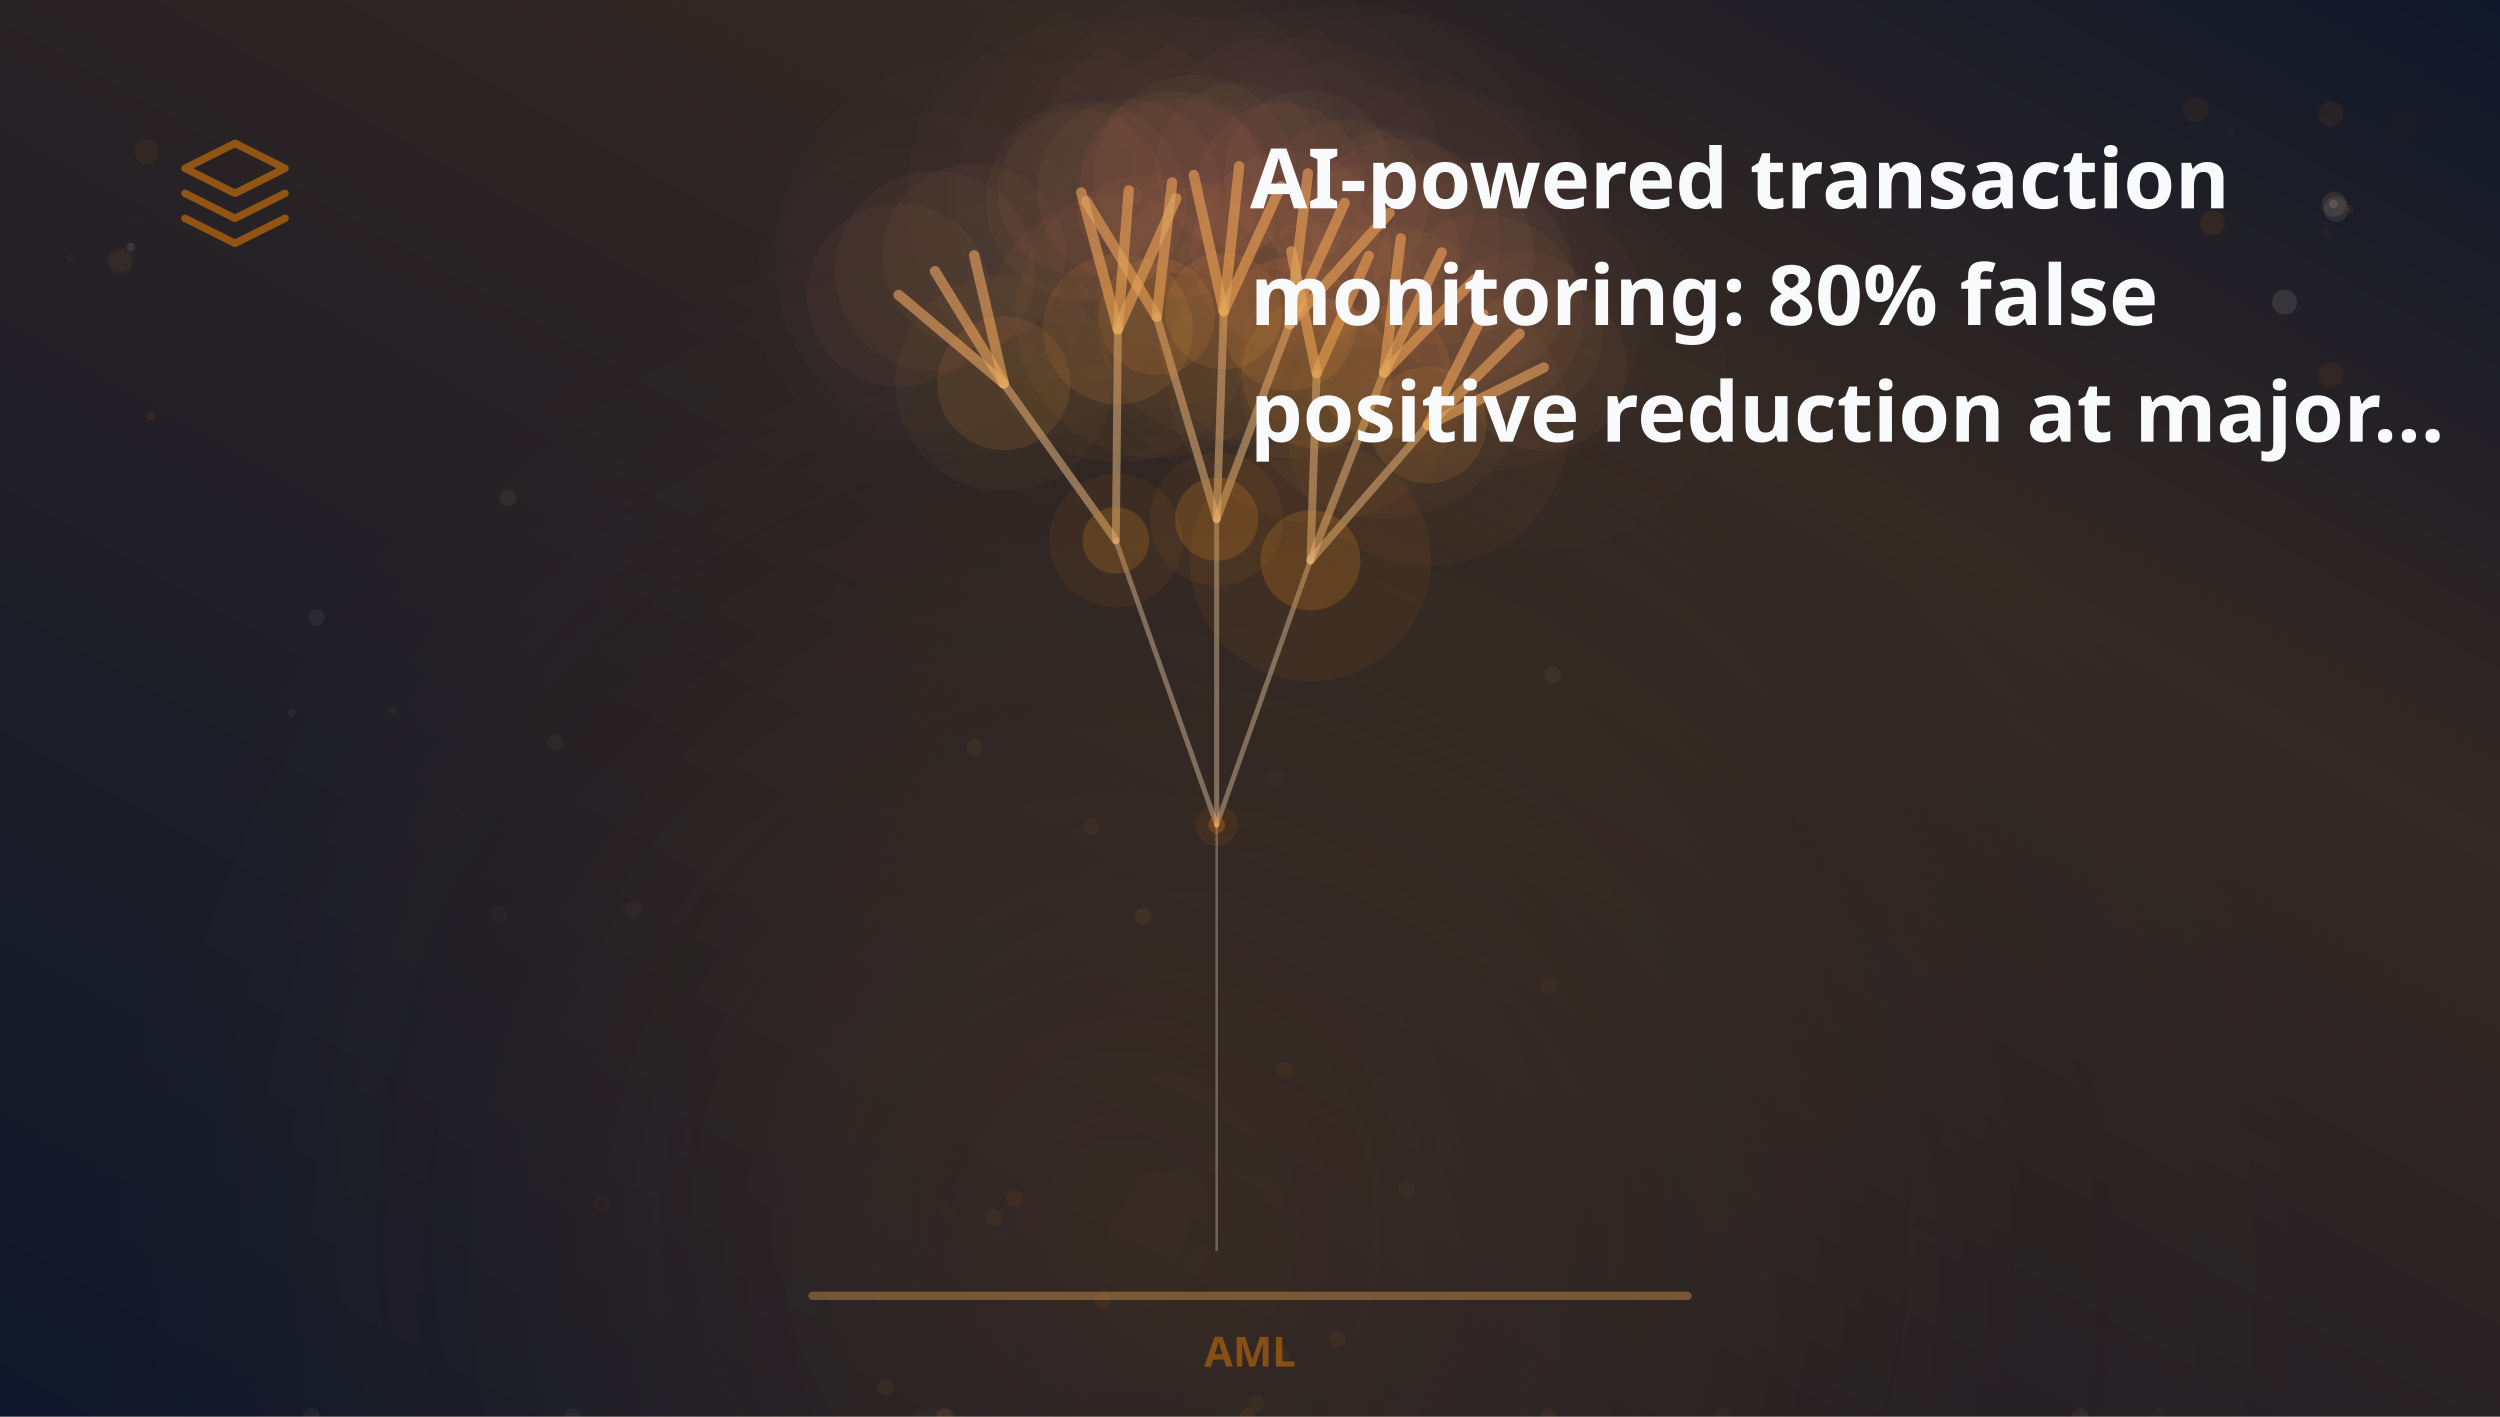
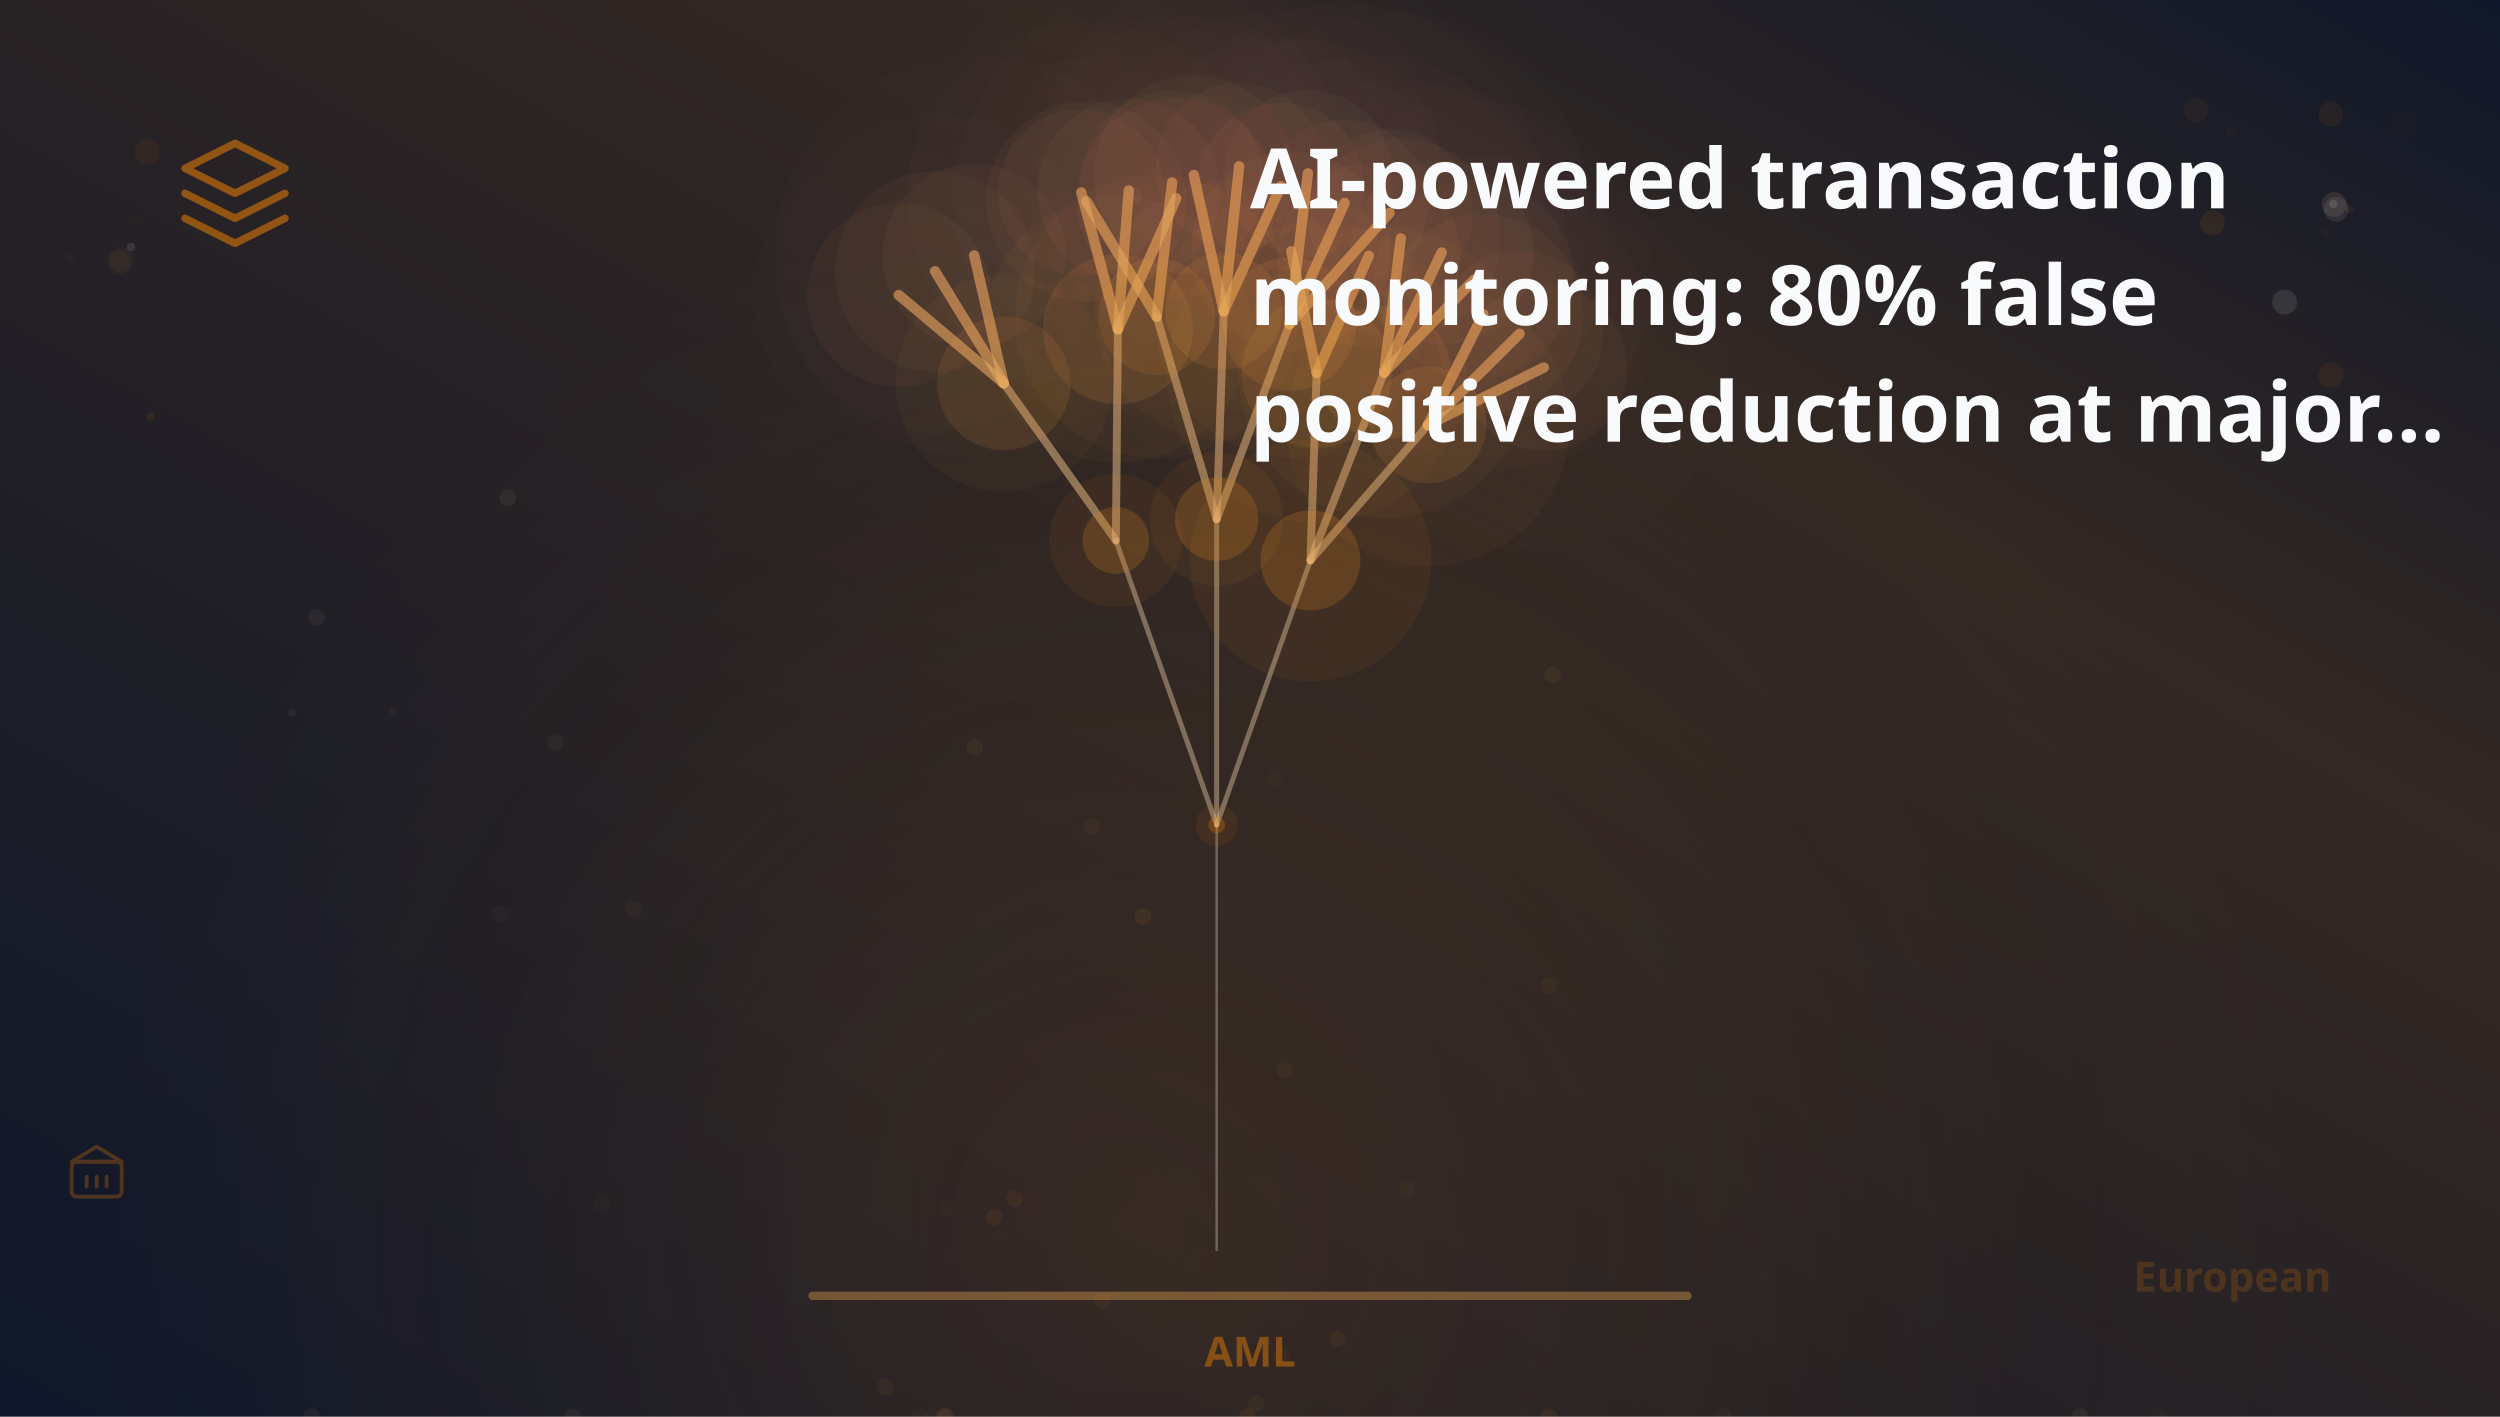
<svg xmlns="http://www.w3.org/2000/svg" width="600" height="340" viewBox="0 0 600 340">
  <defs>
    <linearGradient id="bg-blog/202" x1="0" y1="1" x2="1" y2="0">
      <stop offset="0" stop-color="#0f172a" />
      <stop offset="0.4" stop-color="#232026" />
      <stop offset="0.7" stop-color="#332823" />
      <stop offset="1" stop-color="#0f172a" />
    </linearGradient>
  </defs>
  <rect width="600" height="340" fill="url(#bg-blog/202)" />
  <circle cx="559.4" cy="27.4" r="3" fill="#d97706" opacity="0.08" />
  <circle cx="94.3" cy="170.6" r="1" fill="#d97706" opacity="0.06" />
  <circle cx="560.4" cy="49.1" r="3" fill="#d97706" opacity="0.06" />
  <circle cx="70.0" cy="171.0" r="1" fill="#ffffff" opacity="0.04" />
  <circle cx="28.7" cy="63.1" r="3" fill="#d97706" opacity="0.04" />
  <circle cx="-4.8" cy="55.9" r="1" fill="#ffffff" opacity="0.10" />
  <circle cx="560.1" cy="49.0" r="3" fill="#ffffff" opacity="0.06" />
  <circle cx="31.4" cy="59.3" r="1" fill="#ffffff" opacity="0.10" />
  <circle cx="548.3" cy="72.5" r="3" fill="#ffffff" opacity="0.10" />
  <circle cx="32.3" cy="53.1" r="1" fill="#d97706" opacity="0.02" />
  <circle cx="527.0" cy="26.4" r="3" fill="#d97706" opacity="0.06" />
  <circle cx="558.2" cy="55.9" r="1" fill="#d97706" opacity="0.04" />
  <circle cx="28.9" cy="62.0" r="3" fill="#d97706" opacity="0.02" />
  <circle cx="560.0" cy="49.0" r="1" fill="#ffffff" opacity="0.08" />
  <circle cx="576.8" cy="29.8" r="3" fill="#d97706" opacity="0.02" />
  <circle cx="564.0" cy="50.2" r="1" fill="#d97706" opacity="0.08" />
  <circle cx="559.4" cy="90.0" r="3" fill="#d97706" opacity="0.08" />
  <circle cx="535.1" cy="31.6" r="1" fill="#d97706" opacity="0.04" />
  <circle cx="531.0" cy="53.5" r="3" fill="#d97706" opacity="0.10" />
  <circle cx="36.1" cy="100.0" r="1" fill="#d97706" opacity="0.10" />
  <circle cx="35.2" cy="36.4" r="3" fill="#d97706" opacity="0.06" />
  <circle cx="16.9" cy="61.9" r="1" fill="#ffffff" opacity="0.02" />
  <circle cx="560.7" cy="50.2" r="3" fill="#ffffff" opacity="0.08" />
  <circle cx="560.0" cy="49.0" r="1" fill="#ffffff" opacity="0.04" />
  <circle cx="29.1" cy="62.4" r="3" fill="#ffffff" opacity="0.02" />
  <defs>
    <radialGradient id="flood-blog/202-0" cx="50%" cy="50%">
      <stop offset="0" stop-color="#b6660c" stop-opacity="0.07" />
      <stop offset="1" stop-color="#b6660c" stop-opacity="0" />
    </radialGradient>
  </defs>
  <circle cx="289" cy="304" r="271" fill="url(#flood-blog/202-0)" />
  <defs>
    <radialGradient id="flood-blog/202-1" cx="50%" cy="50%">
      <stop offset="0" stop-color="#bc690b" stop-opacity="0.10" />
      <stop offset="1" stop-color="#bc690b" stop-opacity="0" />
    </radialGradient>
  </defs>
  <circle cx="270" cy="293" r="216" fill="url(#flood-blog/202-1)" />
  <circle cx="212.5" cy="332.9" r="2" fill="#df8e30" opacity="0.07" />
  <circle cx="365.4" cy="340.0" r="2" fill="#e9b374" opacity="0.01" />
  <circle cx="499.2" cy="340.0" r="2" fill="#eab375" opacity="0.07" />
  <circle cx="137.4" cy="340.0" r="2" fill="#ecbb82" opacity="0.06" />
  <circle cx="413.5" cy="340.0" r="2" fill="#e29945" opacity="0.04" />
  <circle cx="257.4" cy="30.2" r="2" fill="#ecbb82" opacity="0.01" />
  <circle cx="272.1" cy="46.8" r="2" fill="#ecbb82" opacity="0.07" />
  <circle cx="321.0" cy="321.3" r="2" fill="#db8017" opacity="0.07" />
  <circle cx="518.2" cy="340.0" r="2" fill="#ecbb82" opacity="0.02" />
  <circle cx="119.9" cy="219.4" r="2" fill="#e7aa64" opacity="0.03" />
  <circle cx="423.8" cy="307.1" r="2" fill="#e39a47" opacity="0.01" />
  <circle cx="308.3" cy="257.0" r="2" fill="#dc831c" opacity="0.05" />
  <circle cx="152.1" cy="218.3" r="2" fill="#e5a356" opacity="0.04" />
  <circle cx="74.7" cy="340.0" r="2" fill="#ebb87e" opacity="0.06" />
  <circle cx="226.8" cy="290.0" r="2" fill="#de8826" opacity="0.03" />
  <circle cx="372.7" cy="161.9" r="2" fill="#e5a255" opacity="0.07" />
  <circle cx="243.5" cy="287.7" r="2" fill="#dc841e" opacity="0.07" />
  <circle cx="201.8" cy="141.9" r="2" fill="#e6a860" opacity="0.01" />
  <circle cx="133.3" cy="178.2" r="2" fill="#e8ad69" opacity="0.04" />
  <circle cx="259.3" cy="70.3" r="2" fill="#eab679" opacity="0.03" />
  <circle cx="261.9" cy="198.4" r="2" fill="#e1933a" opacity="0.05" />
  <circle cx="405.4" cy="340.0" r="2" fill="#e6a65d" opacity="0.01" />
  <circle cx="337.7" cy="285.4" r="2" fill="#dc841d" opacity="0.04" />
  <circle cx="238.6" cy="292.2" r="2" fill="#dd8520" opacity="0.07" />
  <circle cx="346.4" cy="274.7" r="2" fill="#dd8723" opacity="0.01" />
  <circle cx="306.1" cy="186.9" r="2" fill="#e1963e" opacity="0.03" />
  <circle cx="371.8" cy="236.5" r="2" fill="#e09238" opacity="0.05" />
  <circle cx="307.6" cy="325.6" r="2" fill="#db7f14" opacity="0.06" />
  <circle cx="226.5" cy="340.0" r="2" fill="#ecbb82" opacity="0.06" />
  <circle cx="227.0" cy="340.0" r="2" fill="#df8c2d" opacity="0.08" />
  <circle cx="240.1" cy="296.5" r="2" fill="#dc851f" opacity="0.01" />
  <circle cx="223.7" cy="340.0" r="2" fill="#e49e4e" opacity="0.03" />
  <circle cx="264.6" cy="312.2" r="2" fill="#db7f14" opacity="0.06" />
  <circle cx="371.7" cy="340.0" r="2" fill="#e29945" opacity="0.07" />
  <circle cx="299.4" cy="340.0" r="2" fill="#dd8724" opacity="0.08" />
  <circle cx="233.9" cy="179.3" r="2" fill="#e39b48" opacity="0.06" />
  <circle cx="220.7" cy="340.0" r="2" fill="#e1963e" opacity="0.03" />
  <circle cx="301.5" cy="336.8" r="2" fill="#db8118" opacity="0.06" />
  <circle cx="274.3" cy="219.9" r="2" fill="#df8d2e" opacity="0.08" />
  <circle cx="121.9" cy="119.5" r="2" fill="#ebba81" opacity="0.07" />
  <circle cx="76.0" cy="148.2" r="2" fill="#ecbb82" opacity="0.06" />
  <circle cx="144.4" cy="288.9" r="2" fill="#e49f4f" opacity="0.03" />
  <line x1="292.0" y1="300.0" x2="292.0" y2="198.0" stroke="#f9ead9" stroke-width="0.6" opacity="0.30" stroke-linecap="round" />
  <line x1="292.0" y1="198.0" x2="267.8" y2="129.7" stroke="#f3d6b4" stroke-width="1.2" opacity="0.40" stroke-linecap="round" />
  <line x1="267.8" y1="129.7" x2="240.9" y2="92.0" stroke="#edc18e" stroke-width="1.9" opacity="0.50" stroke-linecap="round" />
  <line x1="240.9" y1="92.0" x2="215.7" y2="70.8" stroke="#e8ad69" stroke-width="2.5" opacity="0.60" stroke-linecap="round" />
  <line x1="240.9" y1="92.0" x2="224.4" y2="65.1" stroke="#e8ad69" stroke-width="2.5" opacity="0.60" stroke-linecap="round" />
  <line x1="240.9" y1="92.0" x2="233.8" y2="61.3" stroke="#e8ad69" stroke-width="2.5" opacity="0.60" stroke-linecap="round" />
  <line x1="267.8" y1="129.7" x2="268.3" y2="79.0" stroke="#edc18e" stroke-width="1.9" opacity="0.50" stroke-linecap="round" />
  <line x1="268.3" y1="79.0" x2="259.5" y2="46.2" stroke="#e8ad69" stroke-width="2.5" opacity="0.60" stroke-linecap="round" />
  <line x1="268.3" y1="79.0" x2="270.9" y2="45.7" stroke="#e8ad69" stroke-width="2.5" opacity="0.60" stroke-linecap="round" />
  <line x1="268.3" y1="79.0" x2="282.3" y2="47.6" stroke="#e8ad69" stroke-width="2.5" opacity="0.60" stroke-linecap="round" />
  <line x1="292.0" y1="198.0" x2="292.0" y2="124.6" stroke="#f3d6b4" stroke-width="1.2" opacity="0.40" stroke-linecap="round" />
  <line x1="292.0" y1="124.6" x2="277.6" y2="76.0" stroke="#edc18e" stroke-width="1.9" opacity="0.50" stroke-linecap="round" />
  <line x1="277.6" y1="76.0" x2="260.7" y2="48.3" stroke="#e8ad69" stroke-width="2.5" opacity="0.60" stroke-linecap="round" />
  <line x1="277.6" y1="76.0" x2="281.3" y2="43.8" stroke="#e8ad69" stroke-width="2.5" opacity="0.60" stroke-linecap="round" />
  <line x1="292.0" y1="124.6" x2="293.7" y2="74.7" stroke="#edc18e" stroke-width="1.9" opacity="0.50" stroke-linecap="round" />
  <line x1="293.7" y1="74.7" x2="286.5" y2="42.0" stroke="#e8ad69" stroke-width="2.5" opacity="0.60" stroke-linecap="round" />
  <line x1="293.7" y1="74.7" x2="297.4" y2="39.9" stroke="#e8ad69" stroke-width="2.5" opacity="0.60" stroke-linecap="round" />
  <line x1="293.7" y1="74.7" x2="307.4" y2="44.7" stroke="#e8ad69" stroke-width="2.5" opacity="0.60" stroke-linecap="round" />
  <line x1="292.0" y1="124.6" x2="309.5" y2="77.8" stroke="#edc18e" stroke-width="1.9" opacity="0.50" stroke-linecap="round" />
  <line x1="309.5" y1="77.8" x2="313.9" y2="41.6" stroke="#e8ad69" stroke-width="2.5" opacity="0.60" stroke-linecap="round" />
  <line x1="309.5" y1="77.8" x2="322.7" y2="48.7" stroke="#e8ad69" stroke-width="2.5" opacity="0.60" stroke-linecap="round" />
  <line x1="309.5" y1="77.8" x2="333.5" y2="51.1" stroke="#e8ad69" stroke-width="2.5" opacity="0.60" stroke-linecap="round" />
  <line x1="292.0" y1="198.0" x2="314.5" y2="134.5" stroke="#f3d6b4" stroke-width="1.2" opacity="0.40" stroke-linecap="round" />
  <line x1="314.5" y1="134.5" x2="316.0" y2="89.5" stroke="#edc18e" stroke-width="1.9" opacity="0.50" stroke-linecap="round" />
  <line x1="316.0" y1="89.5" x2="309.9" y2="60.3" stroke="#e8ad69" stroke-width="2.5" opacity="0.60" stroke-linecap="round" />
  <line x1="316.0" y1="89.5" x2="328.5" y2="61.4" stroke="#e8ad69" stroke-width="2.5" opacity="0.60" stroke-linecap="round" />
  <line x1="314.5" y1="134.5" x2="332.2" y2="89.4" stroke="#edc18e" stroke-width="1.9" opacity="0.50" stroke-linecap="round" />
  <line x1="332.2" y1="89.4" x2="336.2" y2="57.2" stroke="#e8ad69" stroke-width="2.5" opacity="0.60" stroke-linecap="round" />
  <line x1="332.2" y1="89.4" x2="346.0" y2="60.6" stroke="#e8ad69" stroke-width="2.5" opacity="0.60" stroke-linecap="round" />
  <line x1="332.2" y1="89.4" x2="353.8" y2="67.1" stroke="#e8ad69" stroke-width="2.5" opacity="0.60" stroke-linecap="round" />
  <line x1="314.5" y1="134.5" x2="342.7" y2="102.0" stroke="#edc18e" stroke-width="1.9" opacity="0.50" stroke-linecap="round" />
  <line x1="342.7" y1="102.0" x2="356.0" y2="75.4" stroke="#e8ad69" stroke-width="2.5" opacity="0.60" stroke-linecap="round" />
  <line x1="342.7" y1="102.0" x2="364.7" y2="80.1" stroke="#e8ad69" stroke-width="2.5" opacity="0.60" stroke-linecap="round" />
  <line x1="342.7" y1="102.0" x2="370.5" y2="88.2" stroke="#e8ad69" stroke-width="2.5" opacity="0.60" stroke-linecap="round" />
  <circle cx="292.0" cy="198.0" r="2" fill="#d97706" opacity="0.30" />
  <circle cx="292.0" cy="198.0" r="5" fill="#d97706" opacity="0.09" />
  <circle cx="267.8" cy="129.7" r="8" fill="#dc841e" opacity="0.22" />
  <circle cx="267.8" cy="129.7" r="16" fill="#dc841e" opacity="0.07" />
  <circle cx="240.9" cy="92.0" r="16" fill="#e09237" opacity="0.13" />
  <circle cx="240.9" cy="92.0" r="26" fill="#e09237" opacity="0.04" />
  <circle cx="215.7" cy="70.8" r="22" fill="#e49f50" opacity="0.05" />
  <circle cx="215.7" cy="70.8" r="35" fill="#e49f50" opacity="0.01" />
  <circle cx="224.4" cy="65.1" r="24" fill="#e49f50" opacity="0.05" />
  <circle cx="224.4" cy="65.1" r="38" fill="#e49f50" opacity="0.01" />
  <circle cx="233.8" cy="61.3" r="22" fill="#e49f50" opacity="0.05" />
  <circle cx="233.8" cy="61.3" r="48" fill="#e49f50" opacity="0.01" />
  <circle cx="268.3" cy="79.0" r="18" fill="#e09237" opacity="0.13" />
  <circle cx="268.3" cy="79.0" r="32" fill="#e09237" opacity="0.04" />
  <circle cx="259.5" cy="46.2" r="20" fill="#e49f50" opacity="0.05" />
  <circle cx="259.5" cy="46.2" r="32" fill="#e49f50" opacity="0.01" />
  <circle cx="270.9" cy="45.7" r="22" fill="#e49f50" opacity="0.05" />
  <circle cx="270.9" cy="45.7" r="53" fill="#e49f50" opacity="0.01" />
  <circle cx="282.3" cy="47.6" r="24" fill="#e49f50" opacity="0.05" />
  <circle cx="282.3" cy="47.6" r="53" fill="#e49f50" opacity="0.01" />
  <circle cx="292.0" cy="124.6" r="10" fill="#dc841e" opacity="0.22" />
  <circle cx="292.0" cy="124.6" r="16" fill="#dc841e" opacity="0.07" />
  <circle cx="277.6" cy="76.0" r="14" fill="#e09237" opacity="0.13" />
  <circle cx="277.6" cy="76.0" r="34" fill="#e09237" opacity="0.04" />
  <circle cx="260.7" cy="48.3" r="24" fill="#e49f50" opacity="0.05" />
  <circle cx="260.7" cy="48.3" r="43" fill="#e49f50" opacity="0.01" />
  <circle cx="281.3" cy="43.8" r="22" fill="#e49f50" opacity="0.05" />
  <circle cx="281.3" cy="43.8" r="40" fill="#e49f50" opacity="0.01" />
  <circle cx="293.7" cy="74.7" r="14" fill="#e09237" opacity="0.13" />
  <circle cx="293.7" cy="74.7" r="31" fill="#e09237" opacity="0.04" />
  <circle cx="286.5" cy="42.0" r="24" fill="#e49f50" opacity="0.05" />
  <circle cx="286.5" cy="42.0" r="38" fill="#e49f50" opacity="0.01" />
  <circle cx="297.4" cy="39.9" r="20" fill="#e49f50" opacity="0.05" />
  <circle cx="297.4" cy="39.9" r="48" fill="#e49f50" opacity="0.01" />
  <circle cx="307.4" cy="44.7" r="20" fill="#e49f50" opacity="0.05" />
  <circle cx="307.4" cy="44.7" r="36" fill="#e49f50" opacity="0.01" />
  <circle cx="309.5" cy="77.8" r="16" fill="#e09237" opacity="0.13" />
  <circle cx="309.5" cy="77.8" r="32" fill="#e09237" opacity="0.04" />
  <circle cx="313.9" cy="41.6" r="20" fill="#e49f50" opacity="0.05" />
  <circle cx="313.9" cy="41.6" r="32" fill="#e49f50" opacity="0.01" />
  <circle cx="322.7" cy="48.7" r="20" fill="#e49f50" opacity="0.05" />
  <circle cx="322.7" cy="48.7" r="48" fill="#e49f50" opacity="0.01" />
  <circle cx="333.5" cy="51.1" r="20" fill="#e49f50" opacity="0.05" />
  <circle cx="333.5" cy="51.1" r="48" fill="#e49f50" opacity="0.01" />
  <circle cx="314.5" cy="134.5" r="12" fill="#dc841e" opacity="0.22" />
  <circle cx="314.5" cy="134.5" r="29" fill="#dc841e" opacity="0.07" />
  <circle cx="316.0" cy="89.5" r="18" fill="#e09237" opacity="0.13" />
  <circle cx="316.0" cy="89.5" r="36" fill="#e09237" opacity="0.04" />
  <circle cx="309.9" cy="60.3" r="24" fill="#e49f50" opacity="0.05" />
  <circle cx="309.9" cy="60.3" r="58" fill="#e49f50" opacity="0.01" />
  <circle cx="328.5" cy="61.4" r="22" fill="#e49f50" opacity="0.05" />
  <circle cx="328.5" cy="61.4" r="48" fill="#e49f50" opacity="0.01" />
  <circle cx="332.2" cy="89.4" r="16" fill="#e09237" opacity="0.13" />
  <circle cx="332.2" cy="89.4" r="35" fill="#e09237" opacity="0.04" />
  <circle cx="336.2" cy="57.2" r="24" fill="#e49f50" opacity="0.05" />
  <circle cx="336.2" cy="57.2" r="38" fill="#e49f50" opacity="0.01" />
  <circle cx="346.0" cy="60.6" r="22" fill="#e49f50" opacity="0.05" />
  <circle cx="346.0" cy="60.6" r="40" fill="#e49f50" opacity="0.01" />
  <circle cx="353.8" cy="67.1" r="24" fill="#e49f50" opacity="0.05" />
  <circle cx="353.8" cy="67.1" r="43" fill="#e49f50" opacity="0.01" />
  <circle cx="342.7" cy="102.0" r="14" fill="#e09237" opacity="0.13" />
  <circle cx="342.7" cy="102.0" r="34" fill="#e09237" opacity="0.04" />
  <circle cx="356.0" cy="75.4" r="24" fill="#e49f50" opacity="0.05" />
  <circle cx="356.0" cy="75.4" r="38" fill="#e49f50" opacity="0.01" />
  <circle cx="364.7" cy="80.1" r="20" fill="#e49f50" opacity="0.05" />
  <circle cx="364.7" cy="80.1" r="32" fill="#e49f50" opacity="0.01" />
  <circle cx="370.5" cy="88.2" r="20" fill="#e49f50" opacity="0.05" />
  <circle cx="370.5" cy="88.2" r="44" fill="#e49f50" opacity="0.01" />
  <g transform="translate(42, 32) scale(1.2)" stroke="#d97706" fill="none" stroke-linecap="round" stroke-linejoin="round" stroke-width="1.5" opacity="0.6">
    <path d="M12 2L2 7l10 5 10-5-10-5zM2 17l10 5 10-5M2 12l10 5 10-5" />
  </g>
  <text x="300" y="50" fill="#f8fafc" font-family="system-ui,sans-serif" font-size="20" font-weight="700" text-anchor="start">AI-powered transaction</text>
  <text x="300" y="78" fill="#f8fafc" font-family="system-ui,sans-serif" font-size="20" font-weight="700" text-anchor="start">monitoring: 80% false</text>
  <text x="300" y="106" fill="#f8fafc" font-family="system-ui,sans-serif" font-size="20" font-weight="700" text-anchor="start">positive reduction at major...</text>
  <rect x="194" y="310" width="212" height="2" rx="1" fill="#e49f50" opacity="0.4" />
  <text x="300" y="328" fill="#d97706" font-family="system-ui,sans-serif" font-size="10" font-weight="600" text-anchor="middle" opacity="0.5">AML</text>
+   <g transform="translate(16, 274) scale(0.6)" stroke="#d97706" fill="none" stroke-linecap="round" stroke-linejoin="round" stroke-width="1.5" opacity="0.3">
+     <rect x="2" y="8" width="20" height="14" rx="2" />
+     <path d="M12 2L2 8h20L12 2z" />
+     <path d="M8 14v4M12 14v4M16 14v4" />
+   </g>
+   <text x="512" y="310" fill="#d97706" font-family="system-ui,sans-serif" font-size="10" font-weight="600" opacity="0.2">European</text>
</svg>
